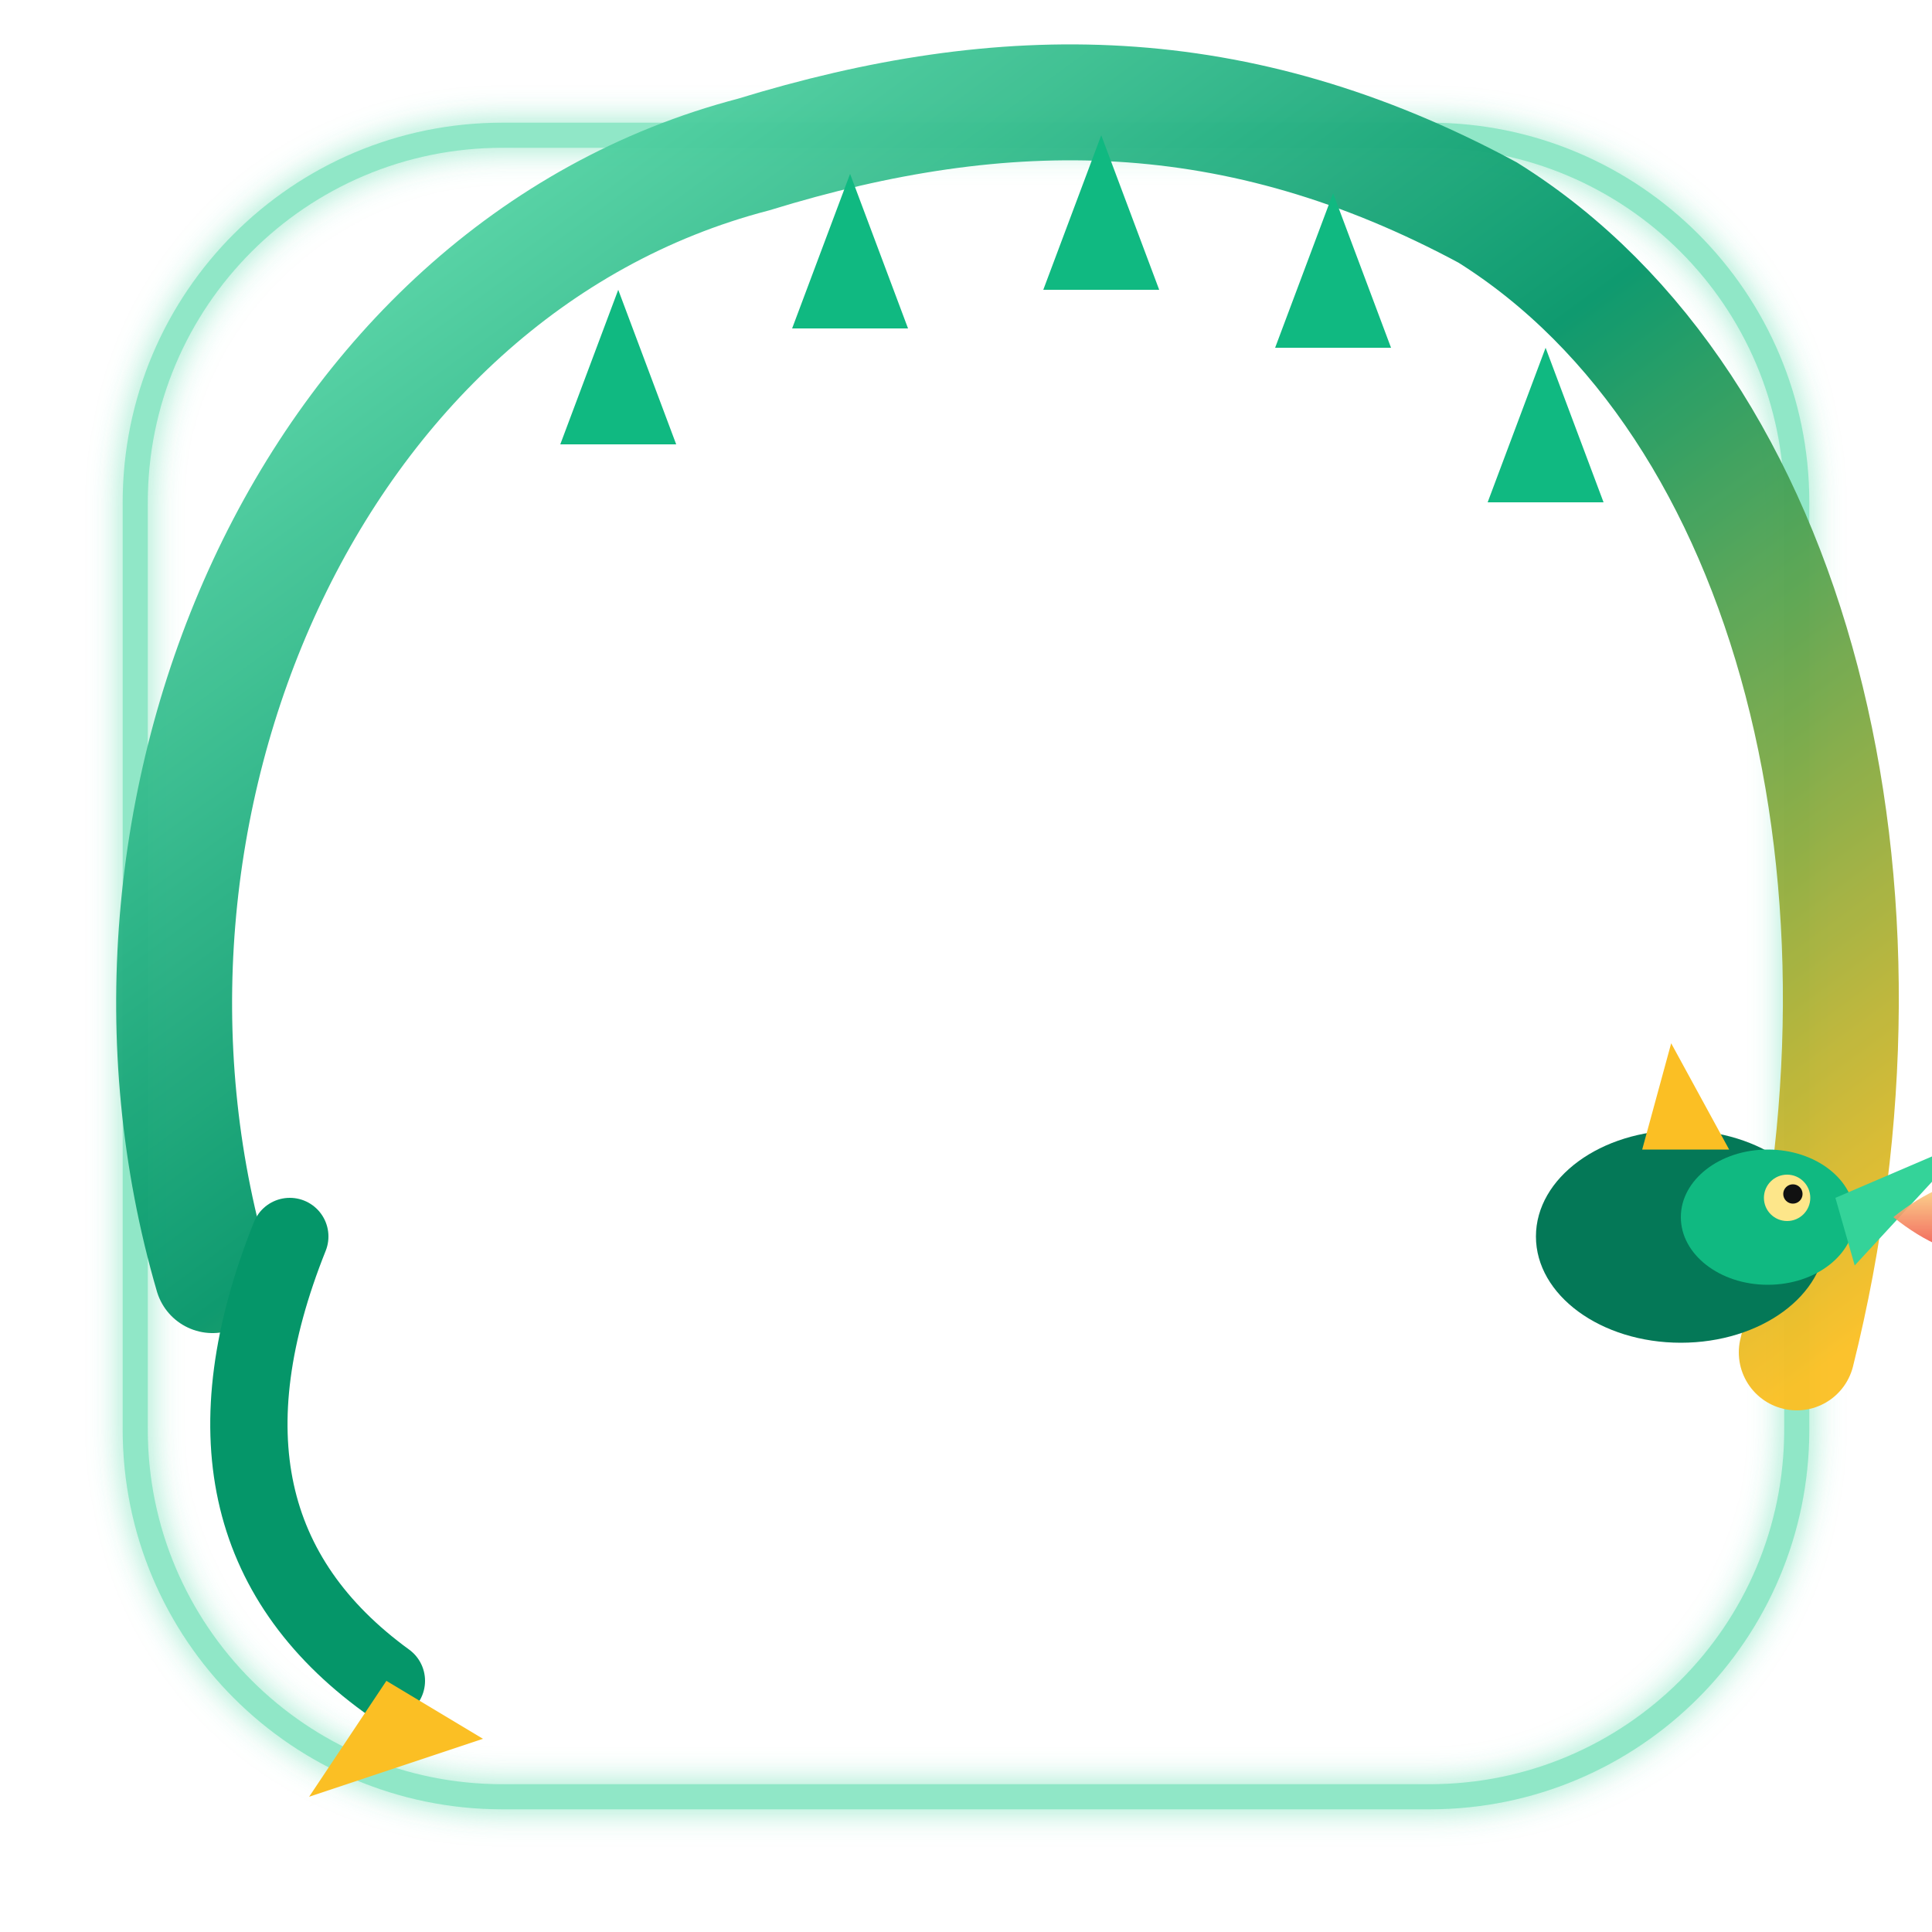
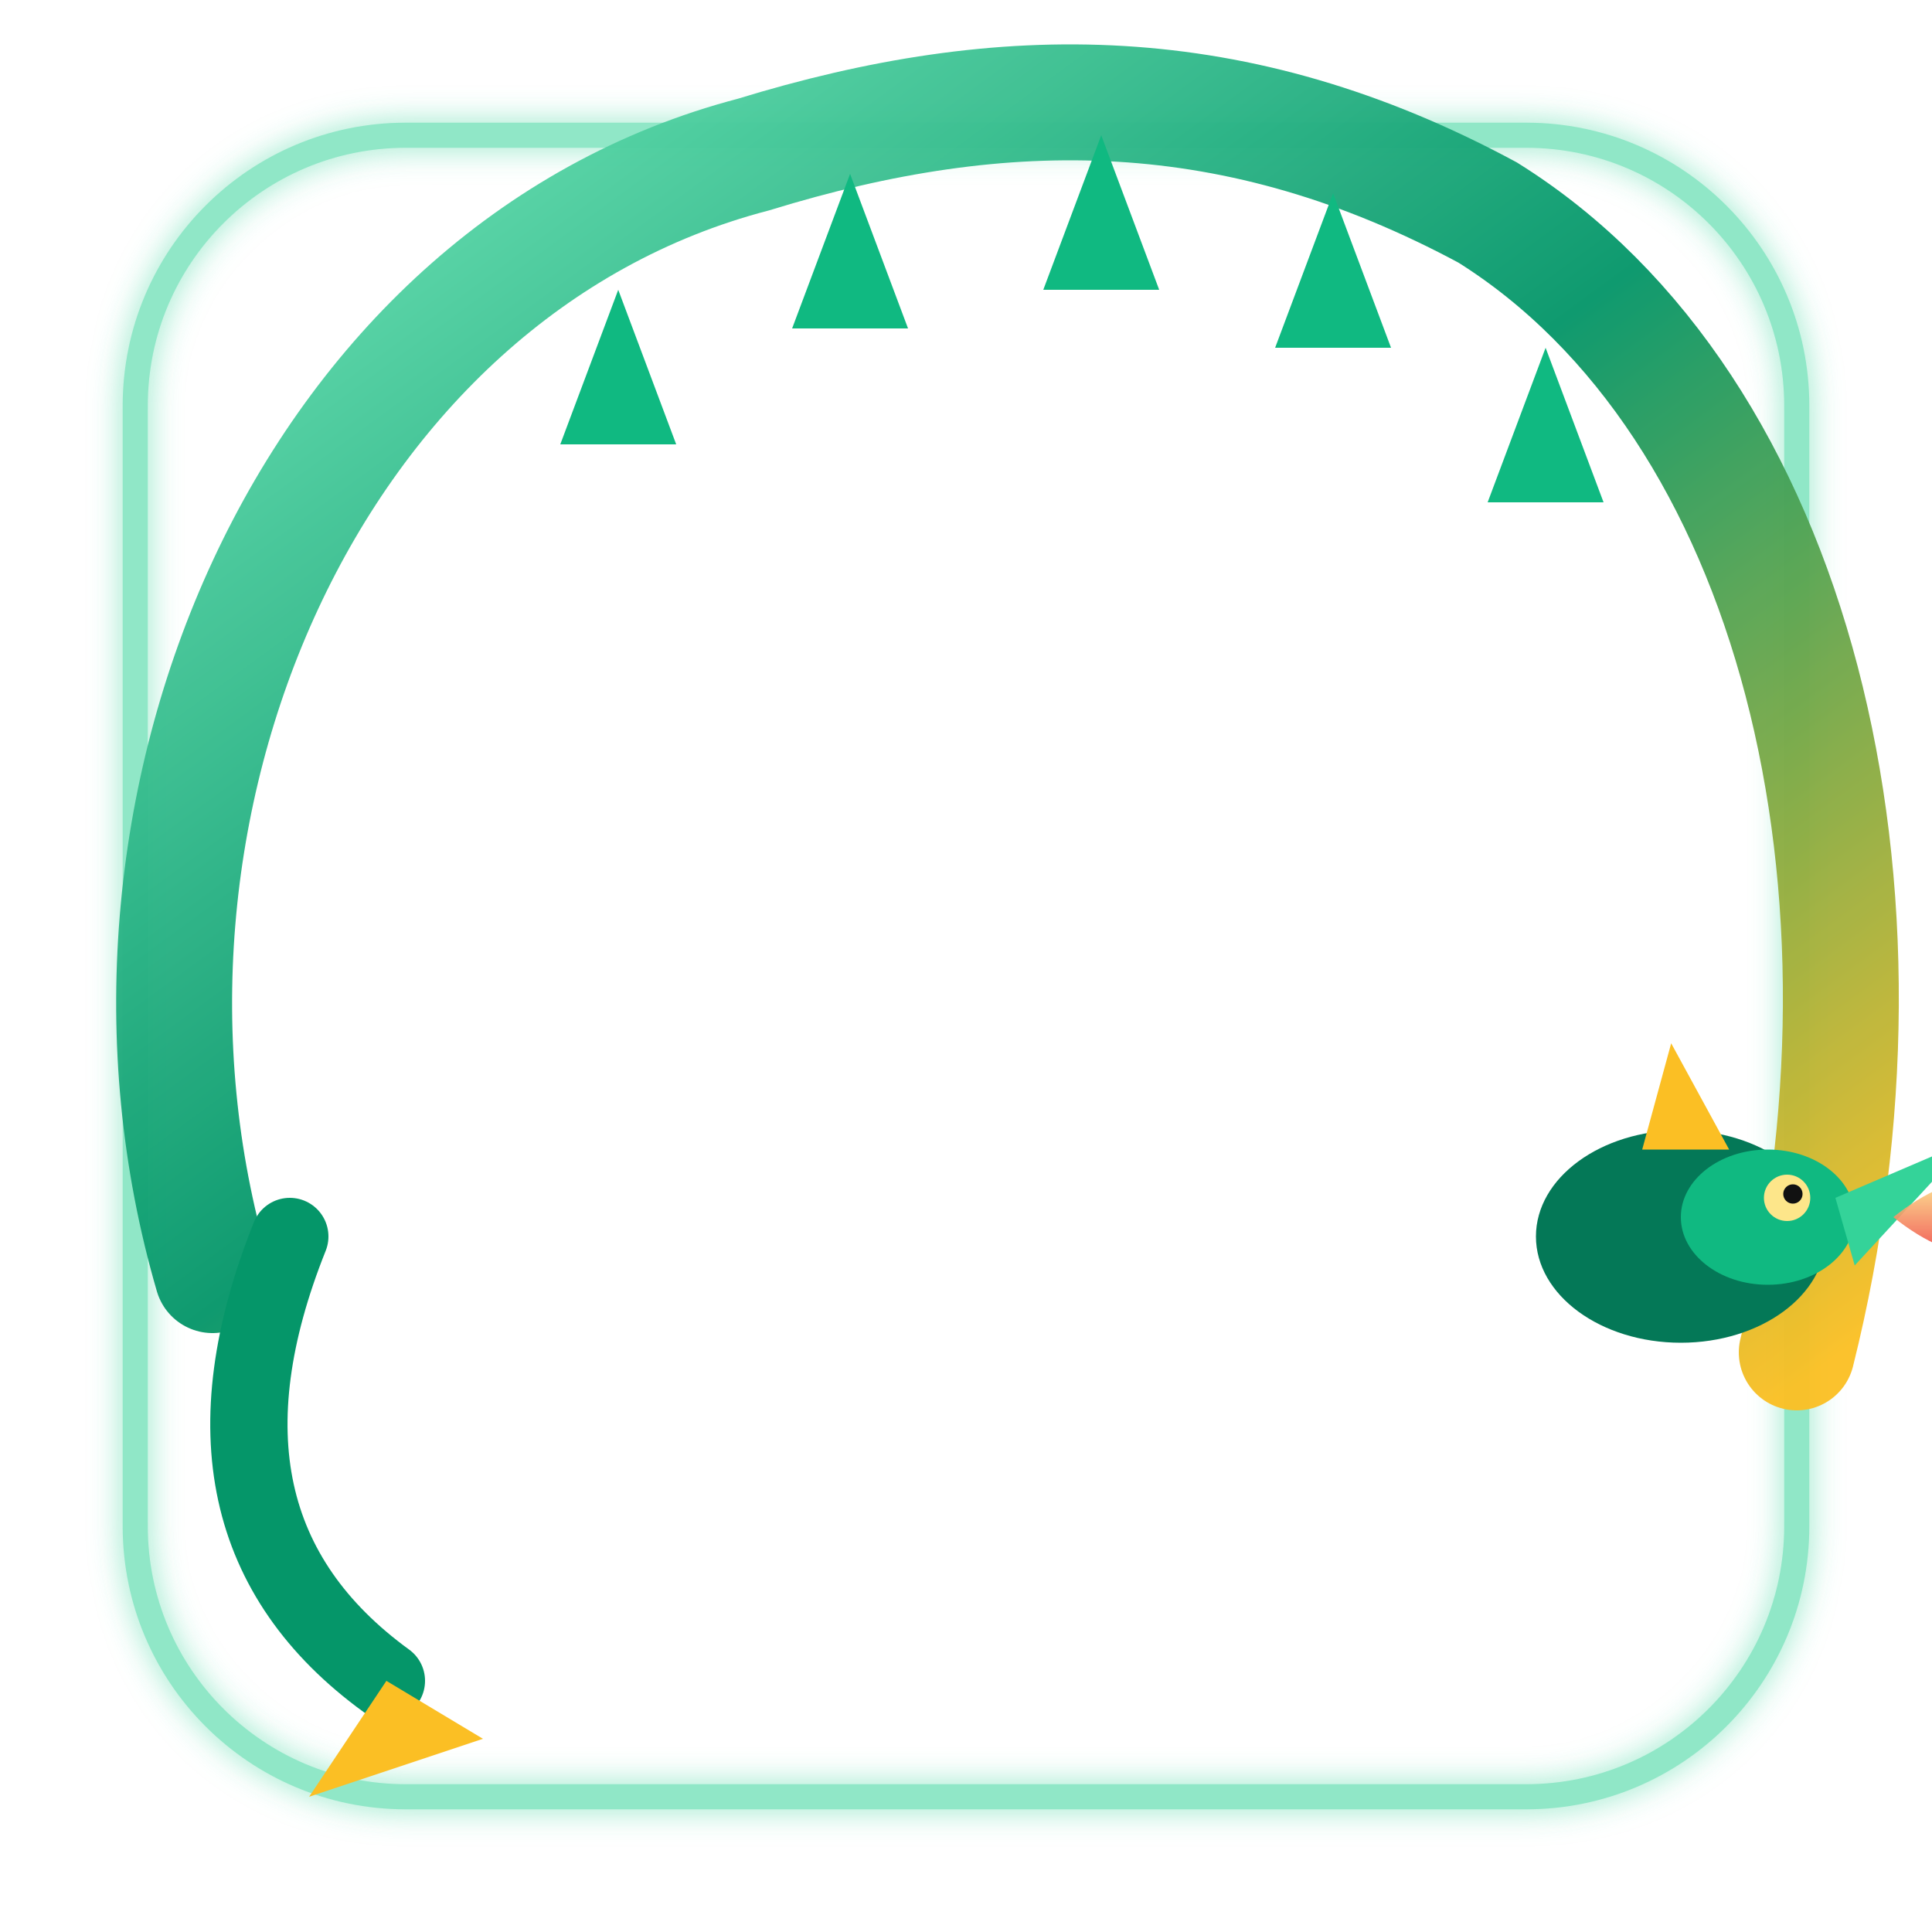
<svg xmlns="http://www.w3.org/2000/svg" viewBox="0 0 200 200" width="200" height="200" fill="none">
  <defs>
    <linearGradient id="scale" x1="0%" y1="0%" x2="100%" y2="100%">
      <stop offset="0%" stop-color="#6ee7b7" />
      <stop offset="50%" stop-color="#059669" />
      <stop offset="100%" stop-color="#fbbf24" />
    </linearGradient>
    <linearGradient id="fire" x1="0%" y1="100%" x2="0%" y2="0%">
      <stop offset="0%" stop-color="#ef4444" />
      <stop offset="100%" stop-color="#fde68a" />
    </linearGradient>
    <filter id="glow" x="-40%" y="-40%" width="180%" height="180%">
      <feGaussianBlur stdDeviation="1.6" result="b" />
      <feMerge>
        <feMergeNode in="b" />
        <feMergeNode in="SourceGraphic" />
      </feMerge>
    </filter>
  </defs>
-   <rect x="14" y="14" width="172" height="172" rx="38" ry="38" stroke="#34d399" stroke-width="2.6" opacity="0.55" filter="url(#glow)">
+   <rect x="14" y="14" width="172" height="172" rx="28" ry="28" stroke="#34d399" stroke-width="2.6" opacity="0.55" filter="url(#glow)">
    <animate attributeName="opacity" values="0.4;0.8;0.4" dur="2.4s" repeatCount="indefinite" />
  </rect>
  <path d="M22,132 C8,84 32,28 78,16 C104,8 128,8 154,22 C186,42 198,92 186,140" stroke="url(#scale)" stroke-width="12" stroke-linecap="round" opacity="0.96">
    <animate attributeName="stroke-width" values="11;13;11" dur="2.2s" repeatCount="indefinite" />
  </path>
  <g fill="#10b981">
    <polygon points="58,46 64,30 70,46" />
    <polygon points="82,34 88,18 94,34" />
    <polygon points="108,30 114,14 120,30" />
    <polygon points="132,36 138,20 144,36" />
    <polygon points="154,52 160,36 166,52" />
  </g>
  <g transform="translate(174,128)">
    <ellipse cx="0" cy="0" rx="15" ry="11" fill="#047857" />
    <ellipse cx="9" cy="-2" rx="9" ry="7" fill="#10b981" />
    <polygon points="16,-4 30,-10 18,3" fill="#34d399" />
    <circle cx="11" cy="-4" r="2.4" fill="#fde68a" />
    <circle cx="11.6" cy="-4.4" r="1" fill="#111" />
    <path d="M-4,-9 L-1,-20 L5,-9" fill="#fbbf24" />
  </g>
  <g transform="translate(196,126)">
    <path d="M0,0 Q10,-8 18,0 Q10,8 0,0" fill="url(#fire)" opacity="0.9">
      <animateTransform attributeName="transform" type="scale" values="0.65;1.2;0.65" dur="0.65s" repeatCount="indefinite" />
    </path>
  </g>
  <path d="M30,128 Q18,158 40,174" stroke="#059669" stroke-width="8" stroke-linecap="round" />
  <polygon points="40,174 32,186 50,180" fill="#fbbf24" />
</svg>
